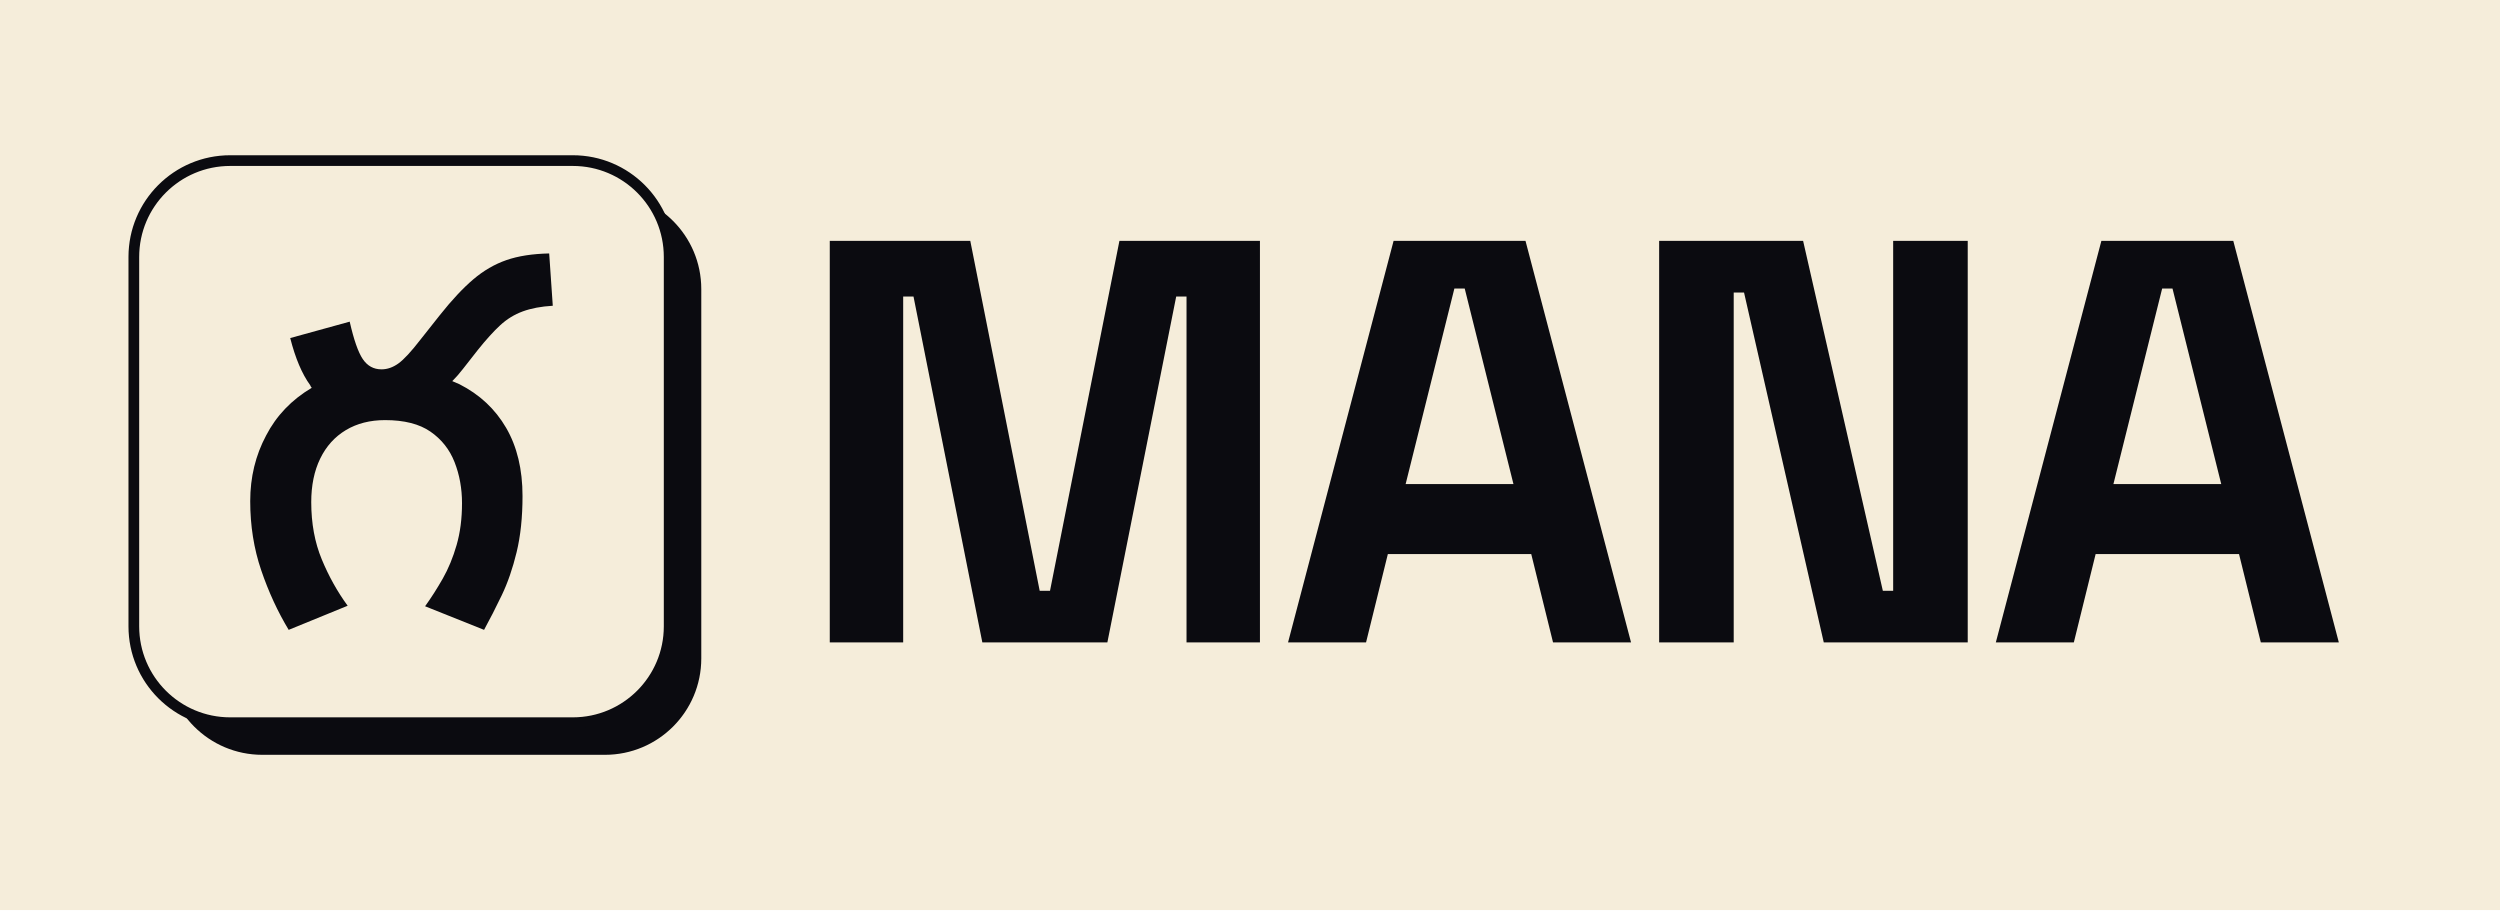
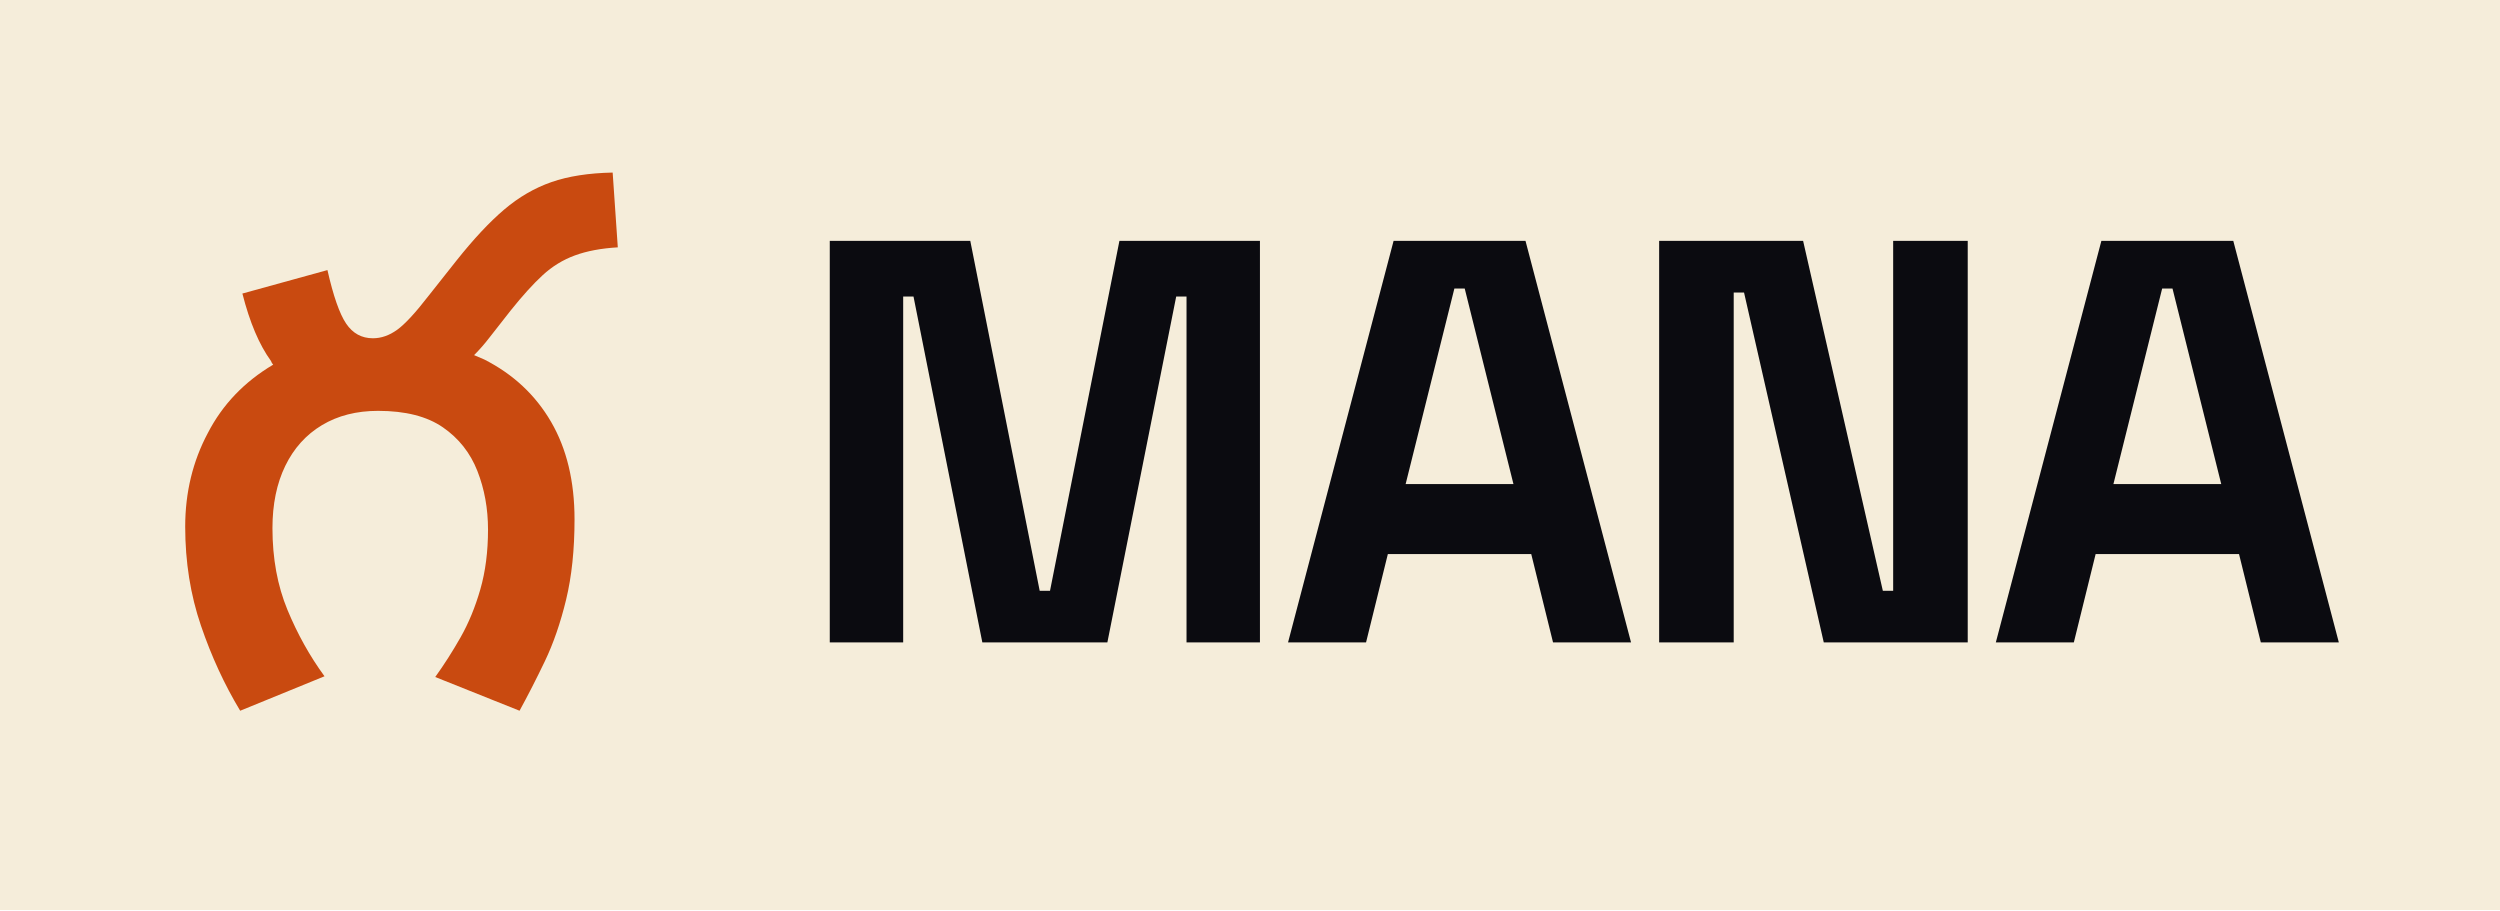
<svg xmlns="http://www.w3.org/2000/svg" viewBox="0 0 934 340" role="img" aria-labelledby="title">
  <rect width="934" height="340" fill="#F5EDDA" />
-   <rect x="62" y="72" width="200" height="210" rx="36" fill="#0B0B10" opacity="1" />
-   <rect x="50" y="60" width="200" height="210" rx="36" fill="#F5EDDA" stroke="#0B0B10" stroke-width="4" />
-   <svg x="50" y="60" width="200" height="210" viewBox="0 0 512 512">
-     <path fill="#0B0B10" d="M304.556 198.125Q307.989 199.597 311.422 201.068Q340.36 215.782 356.054 242.757Q371.749 269.733 371.749 307.989Q371.749 338.398 366.109 361.695Q360.469 384.992 351.886 402.894Q343.302 420.796 334.965 436.0L278.561 413.439Q287.39 401.177 295.482 386.954Q303.575 372.73 308.725 354.828Q313.875 336.926 313.875 314.856Q313.875 293.766 306.763 275.619Q299.651 257.471 283.711 246.436Q267.771 235.401 240.305 235.401Q218.725 235.401 202.785 244.965Q186.845 254.529 178.262 272.185Q169.678 289.842 169.678 313.875Q169.678 344.283 179.733 368.561Q189.787 392.839 204.501 412.948L148.098 436.0Q132.403 410.005 121.858 379.106Q111.313 348.207 111.313 312.894Q111.313 278.561 126.518 250.114Q141.232 221.668 170.169 204.501Q169.188 203.52 168.698 202.049Q156.926 185.864 149.569 156.926L206.463 141.232Q212.349 167.226 218.97 177.035Q225.591 186.845 236.872 186.845Q245.21 186.845 253.057 181.204Q260.905 175.564 274.147 158.398L292.785 134.856Q309.951 113.275 324.665 100.768Q339.379 88.262 356.3 82.376Q373.221 76.49 397.253 76.0L400.687 126.027Q384.011 127.008 371.995 131.422Q359.978 135.837 350.414 144.665Q340.85 153.493 329.079 168.207L314.856 186.354Q309.951 192.73 304.556 198.125Z" />
+   <svg x="50" y="60" width="200" height="210" viewBox="104 68 304 376">
+     <path fill="#C94A10" d="M304.556 198.125Q307.989 199.597 311.422 201.068Q340.36 215.782 356.054 242.757Q371.749 269.733 371.749 307.989Q371.749 338.398 366.109 361.695Q360.469 384.992 351.886 402.894Q343.302 420.796 334.965 436.0L278.561 413.439Q287.39 401.177 295.482 386.954Q303.575 372.73 308.725 354.828Q313.875 336.926 313.875 314.856Q313.875 293.766 306.763 275.619Q299.651 257.471 283.711 246.436Q267.771 235.401 240.305 235.401Q218.725 235.401 202.785 244.965Q186.845 254.529 178.262 272.185Q169.678 289.842 169.678 313.875Q169.678 344.283 179.733 368.561Q189.787 392.839 204.501 412.948L148.098 436.0Q132.403 410.005 121.858 379.106Q111.313 348.207 111.313 312.894Q111.313 278.561 126.518 250.114Q141.232 221.668 170.169 204.501Q169.188 203.52 168.698 202.049Q156.926 185.864 149.569 156.926L206.463 141.232Q212.349 167.226 218.97 177.035Q225.591 186.845 236.872 186.845Q245.21 186.845 253.057 181.204Q260.905 175.564 274.147 158.398L292.785 134.856Q309.951 113.275 324.665 100.768Q339.379 88.262 356.3 82.376Q373.221 76.49 397.253 76.0L400.687 126.027Q384.011 127.008 371.995 131.422Q359.978 135.837 350.414 144.665Q340.85 153.493 329.079 168.207L314.856 186.354Q309.951 192.73 304.556 198.125Z" />
  </svg>
  <path fill="#0B0B10" transform="translate(295.8571 240.0) scale(0.2142857 -0.2142857)" d="M66 0V700H311L432 90H450L571 700H816V0H688V603H670L550 0H332L212 603H194V0ZM865 0 1049 700H1279L1463 0H1327L1289 154H1039L1001 0ZM1070 276H1258L1173 617H1155ZM1512 0V700H1763L1902 90H1920V700H2050V0H1799L1660 610H1642V0ZM2099 0 2283 700H2513L2697 0H2561L2523 154H2273L2235 0ZM2304 276H2492L2407 617H2389Z" />
</svg>
